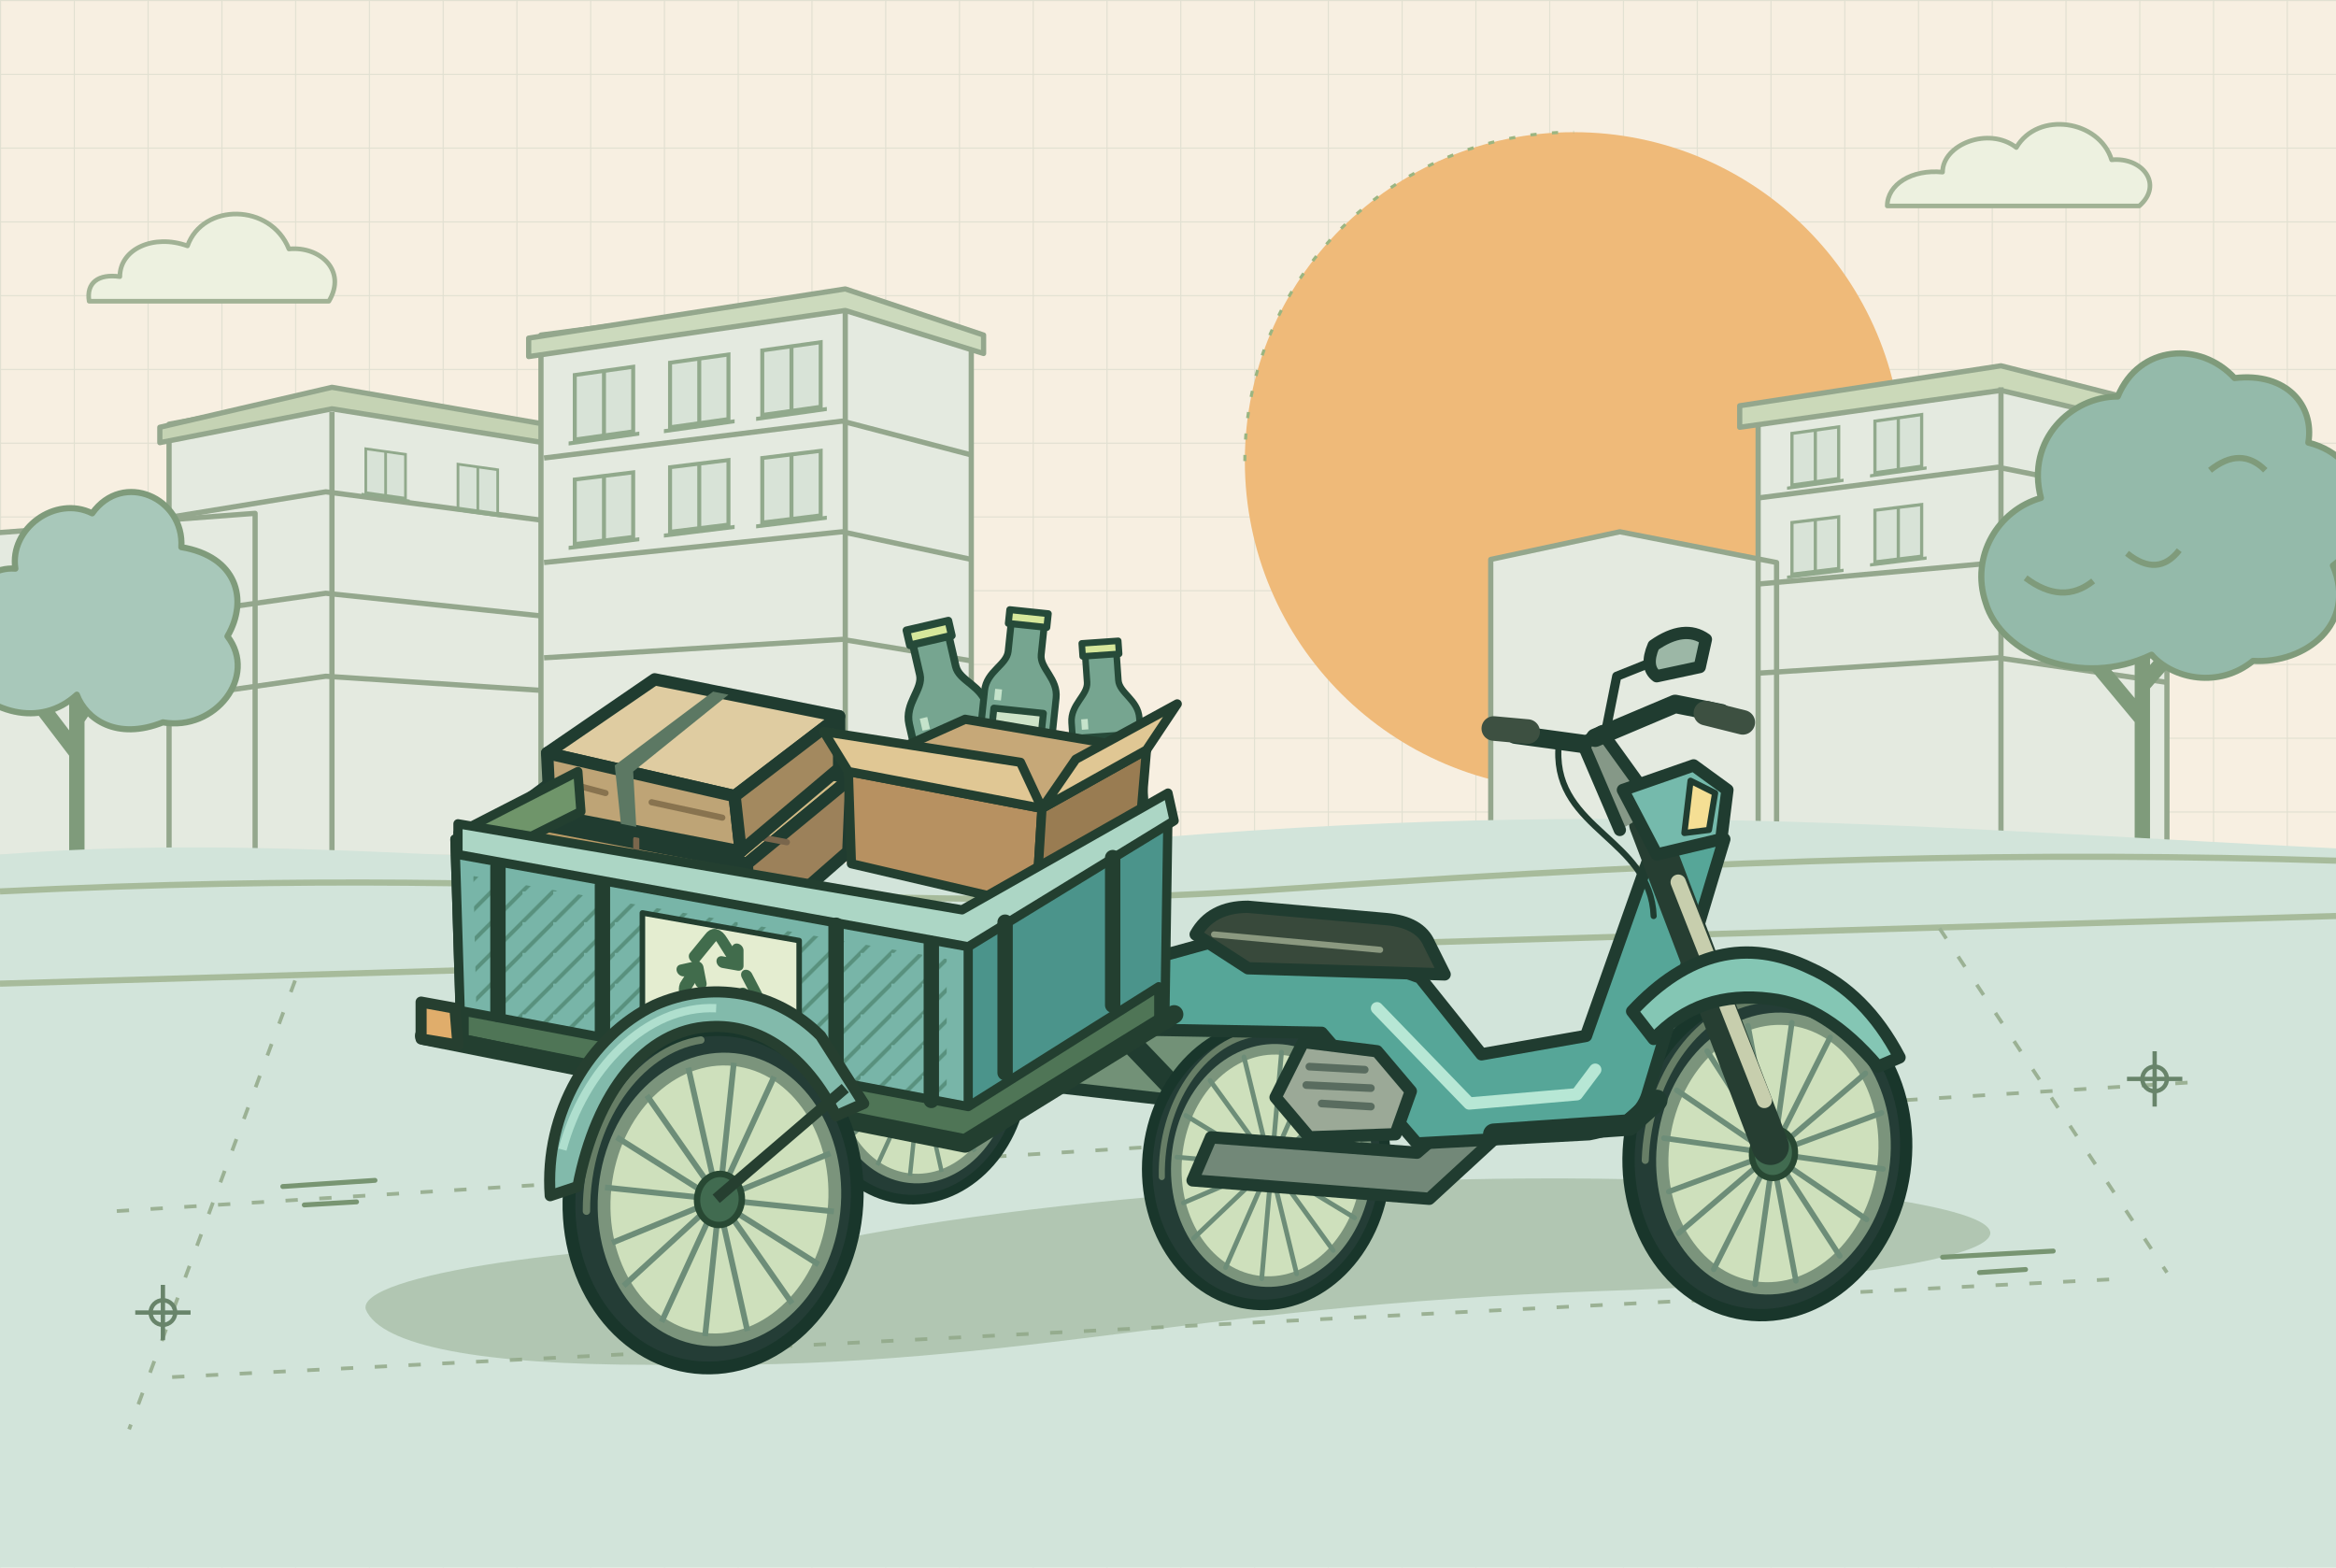
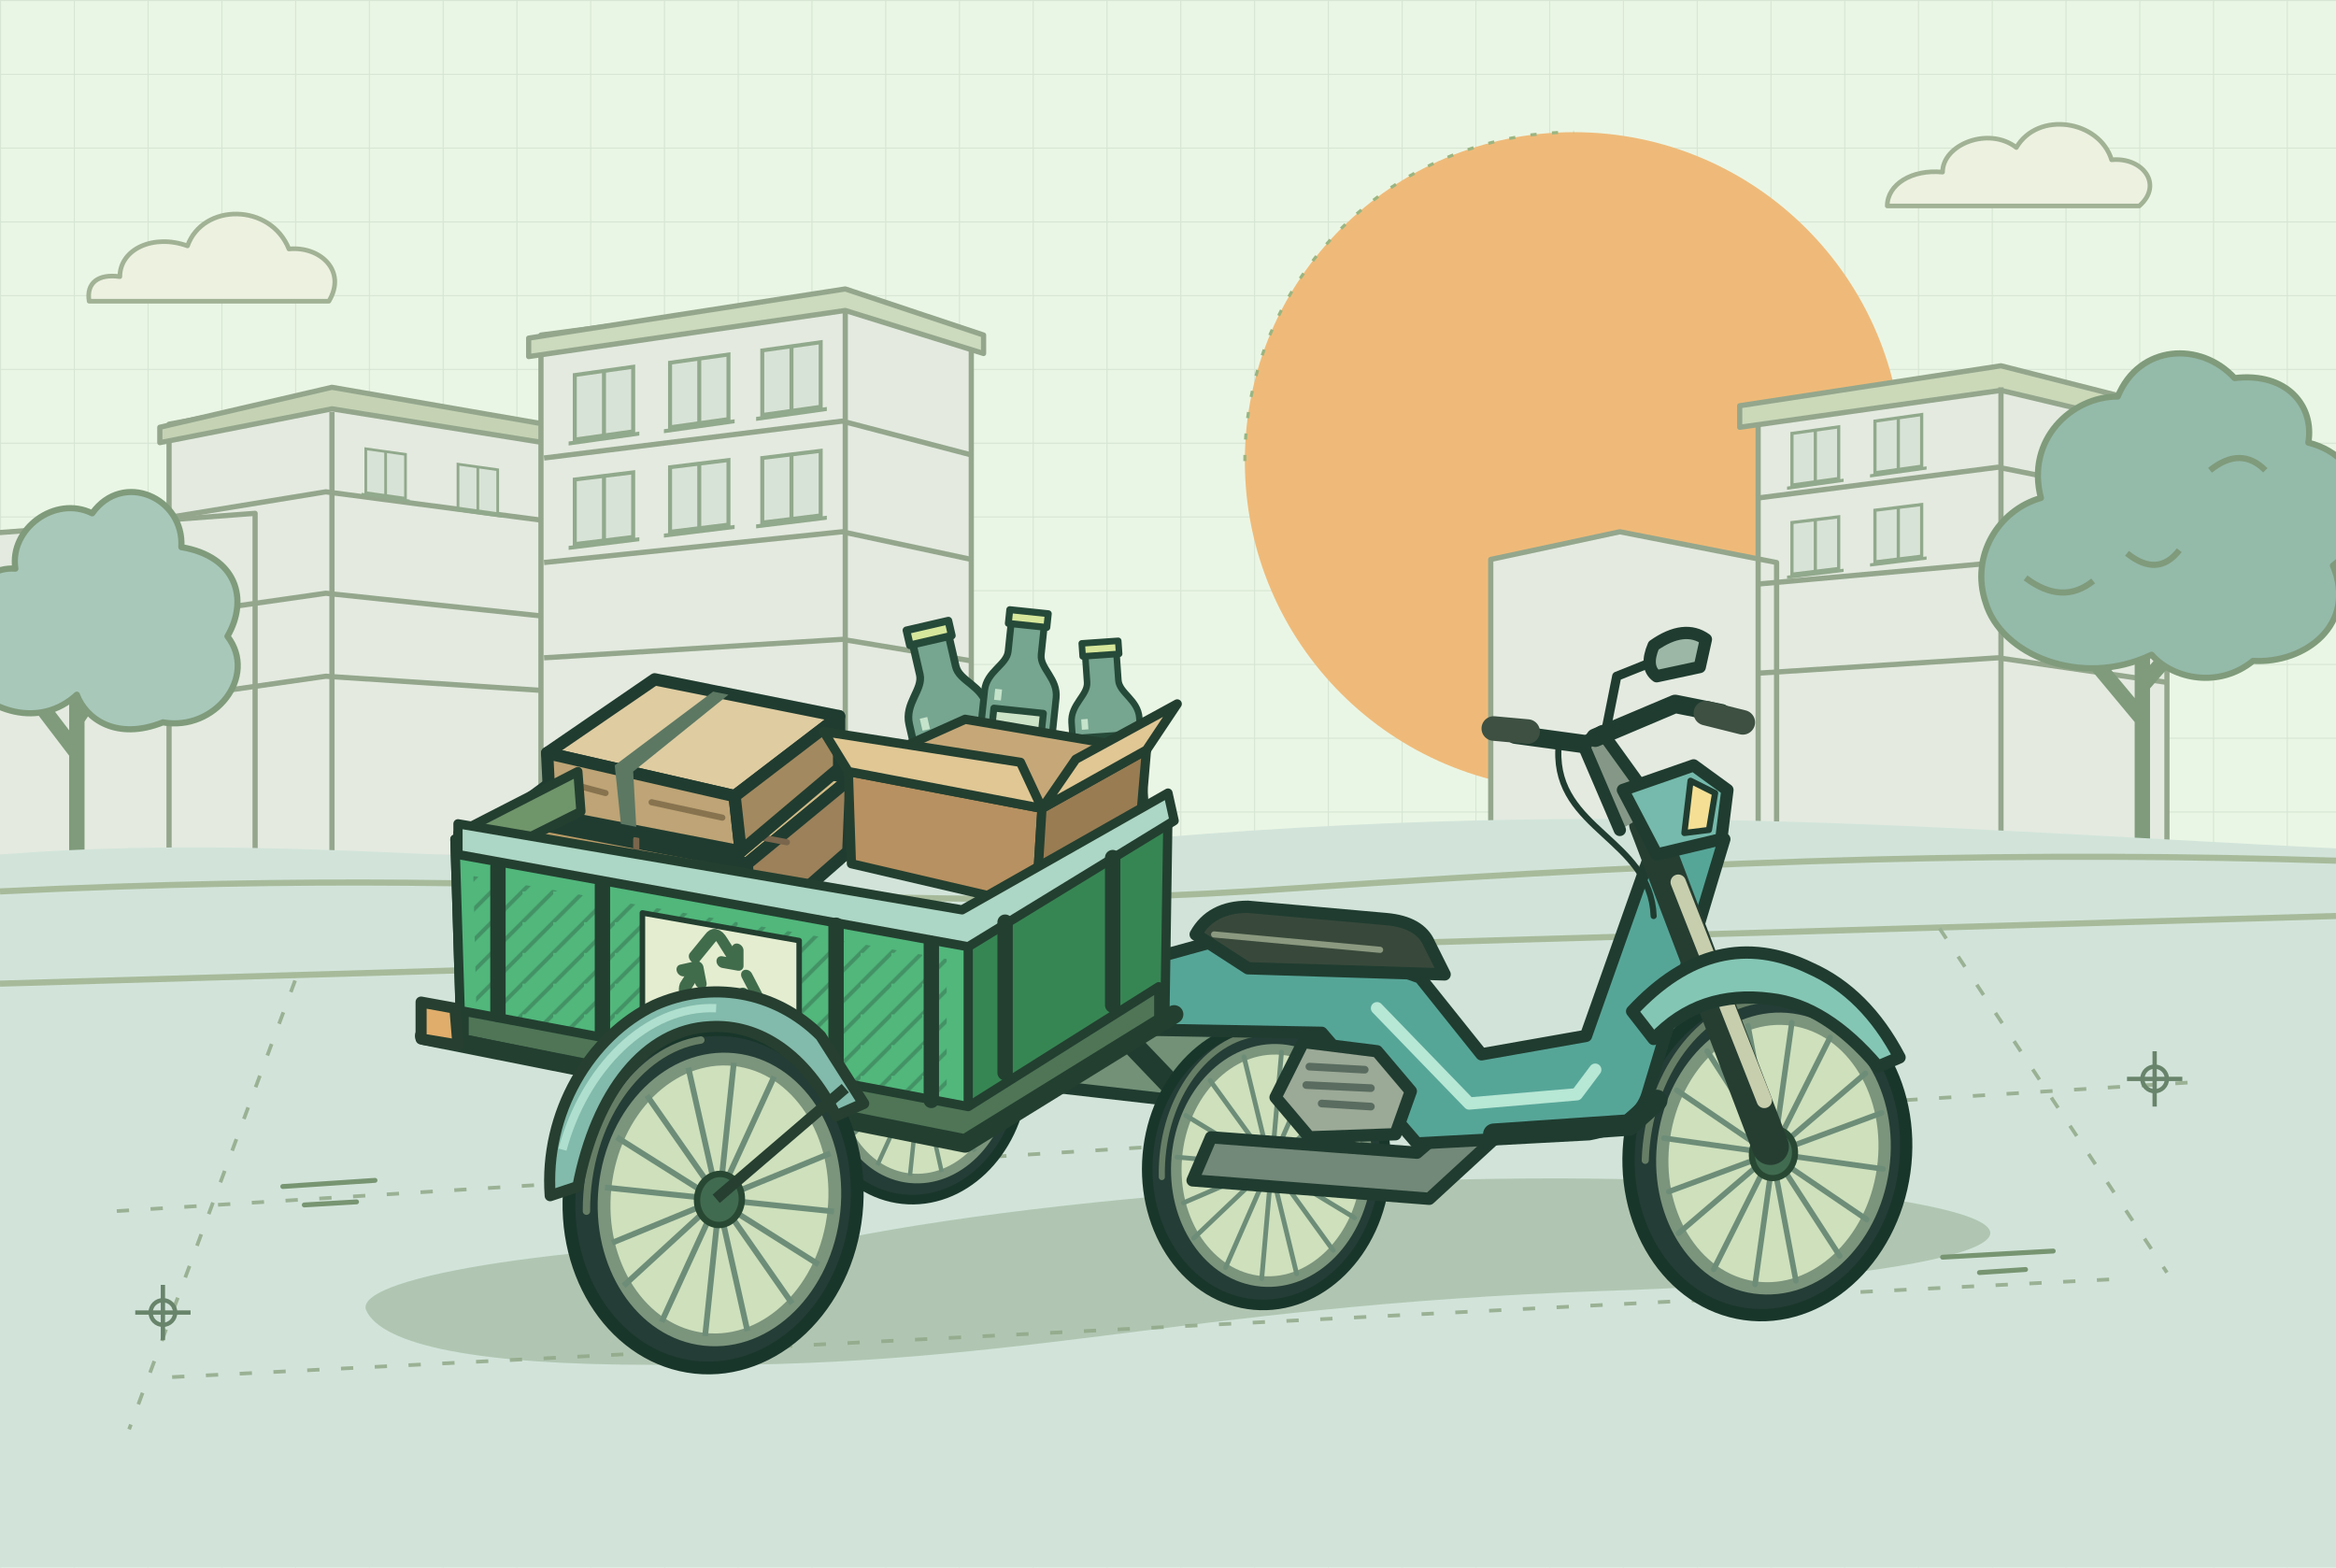
<svg xmlns="http://www.w3.org/2000/svg" viewBox="0 0 760 510" role="img" aria-labelledby="title description">
  <style>
    @media (prefers-reduced-motion: no-preference) {
      .cargo { animation: roll-in .72s cubic-bezier(.17,.75,.23,1) both; }
      @keyframes roll-in { from { transform: translateX(-42px); } to { transform: translateX(0); } }
    }
  </style>
  <defs>
    <pattern id="grid" width="24" height="24" patternUnits="userSpaceOnUse">
      <path d="M24 0H0v24" fill="none" stroke="#799782" stroke-width=".7" opacity=".17" />
    </pattern>
    <pattern id="screen" width="7" height="7" patternUnits="userSpaceOnUse">
      <circle cx="2" cy="2" r="1" fill="#234c37" opacity=".16" />
    </pattern>
    <pattern id="crate" width="10" height="10" patternUnits="userSpaceOnUse">
      <path d="M-3 2L2-3M0 10L10 0m-2 12l5-5" stroke="#32654c" stroke-width="1.3" opacity=".45" />
    </pattern>
    <g id="window" fill="#d8e3d7" stroke="#91a98c" stroke-width="1.3">
      <path d="M0 0h19v21H0z" />
      <path d="M9.5 0v21M-2 22h23" fill="none" />
    </g>
    <g id="wheel" stroke-linejoin="round">
      <ellipse rx="45" ry="53" fill="#243d36" stroke="#19362b" stroke-width="4" />
      <ellipse cx="2" rx="36" ry="44" fill="#cee0bc" stroke="#7b947c" stroke-width="4" />
      <g stroke="#6d8d78" stroke-width="1.8">
        <path d="M2-43v86M-34 0h72M-24-30l52 60m-53 0l53-60M-12-40l27 80m-47-56l67 33M-30 17l65-35M-12 40l27-80" />
      </g>
      <ellipse cx="2" rx="7" ry="8" fill="#416b50" stroke="#284833" stroke-width="2" />
      <path d="M-39 8c-3-28 11-52 30-57" fill="none" stroke="#677e66" stroke-width="2.3" stroke-linecap="round" />
    </g>
    <g id="bottle" fill="#76a590" stroke="#264a39" stroke-width="2.5" stroke-linejoin="round">
      <path d="M-6-18h12v14c0 5 7 8 7 15v33q0 5-5 5H-8q-5 0-5-5V11c0-7 7-10 7-15z" />
      <path d="M-7-19H7v5H-7z" fill="#d6e79b" />
      <path d="M-9 17H9v18H-9z" fill="#cde3c8" />
      <path d="M-8 10v4m0 24v4" fill="none" stroke="#c5e3cb" />
    </g>
    <g id="mark" stroke="#68846a" stroke-width="1.4">
      <circle r="4" fill="none" />
      <path d="M-9 0H9M0-9V9" />
    </g>
  </defs>
-   <rect width="760" height="510" fill="#f7efe1" />
+   <rect width="760" height="510" fill="#eaf6e5" />
  <rect width="760" height="510" fill="url(#grid)" />
  <circle cx="512" cy="150" r="107" fill="#efba79" />
  <path d="M405 150a107 107 0 0 1 107-107" fill="none" stroke="#9ab581" stroke-dasharray="2 5" />
  <g stroke="#a1b295" stroke-width="1.5" fill="#edf1e0" stroke-linejoin="round">
    <path d="M29 98h78c6-10-3-18-13-17-6-15-28-15-33-1-11-4-22 1-22 10-7-1-11 2-10 8Z" />
    <path d="M614 67h82c8-7 1-16-9-15-4-13-24-16-31-4-9-7-24-1-24 8-10-1-18 4-18 11Z" />
  </g>
  <g fill="#e4eae0" stroke="#94a78d" stroke-linejoin="round" stroke-width="1.7">
    <path d="M-10 279V174l93-7v112zm65 0V138l53-10 73 13v138z" />
    <path d="M52 139l56-13 75 13v6l-75-12-56 11z" fill="#c5d3b4" />
    <path d="M108 134v143m-51-109l49-8 76 10m-125 30l49-7 76 8m-125 26l49-7 76 5" fill="none" />
    <path d="M176 274V109l99-13 41 14v164z" />
    <path d="M172 110l103-16 45 15v6l-45-14-103 15z" fill="#ccdabd" />
    <path d="M275 101v171m-98-123l97-12 42 11m-139 35l97-10 42 9m-139 32l97-6 42 7" fill="none" />
    <path d="M485 275v-93l42-9 51 10v92zm87 0V132l79-11 54 16v138z" />
    <path d="M566 132l85-13 59 15v7l-59-14-85 12z" fill="#cbd9b9" />
    <path d="M651 126v148m-79-112l78-10 55 11m-133 27l78-7 55 10m-133 26l78-5 55 8" fill="none" />
  </g>
  <g>
    <use href="#window" transform="translate(187 122) skewY(-8)" />
    <use href="#window" transform="translate(218 118) skewY(-8)" />
    <use href="#window" transform="translate(248 114) skewY(-8)" />
    <use href="#window" transform="translate(187 156) skewY(-7)" />
    <use href="#window" transform="translate(218 152) skewY(-7)" />
    <use href="#window" transform="translate(248 149) skewY(-7)" />
    <use href="#window" transform="translate(583 141) skewY(-8) scale(.8)" />
    <use href="#window" transform="translate(610 137) skewY(-8) scale(.8)" />
    <use href="#window" transform="translate(583 170) skewY(-7) scale(.8)" />
    <use href="#window" transform="translate(610 166) skewY(-7) scale(.8)" />
    <use href="#window" transform="translate(119 146) skewY(8) scale(.68)" />
    <use href="#window" transform="translate(149 151) skewY(8) scale(.68)" />
  </g>
  <g stroke="#7f9b7b" stroke-width="2" stroke-linejoin="round">
    <path d="M25 279v-52m0 18L9 224m16 10l12-18" fill="none" stroke-width="5" />
    <path d="M-14 219c-7-19 7-35 19-34-2-13 13-24 25-18 10-14 30-5 29 11 18 3 22 17 15 29 10 13-4 31-21 28-15 6-25-1-28-9-12 11-29 6-39-7z" fill="#a8c8ba" />
    <path d="M697 278v-87m0 43l-20-24m20 13l21-24" fill="none" stroke-width="5" />
    <path d="M646 196c-5-15 4-30 18-34-5-19 10-33 25-33 7-17 27-18 38-6 17-2 26 9 24 21 20 5 23 29 8 40 8 19-9 32-26 31-11 9-26 6-33-2-23 11-49 0-54-17z" fill="#94baaa" />
    <path d="M659 188q12 9 22 1m38-36q10-8 18 0m-45 27q10 8 17-1" fill="none" />
  </g>
  <path d="M0 278c113-9 214 12 329-1 178-19 289-8 431-1v234H0z" fill="#d2e4da" />
  <path d="M0 290c209-10 265 10 421-1 147-10 241-12 339-9M0 320l760-22" fill="none" stroke="#a7bb9b" stroke-width="2" />
  <g fill="none" stroke="#9bb194" stroke-width="1.2" stroke-dasharray="4 7">
    <path d="M38 394l677-42m-659 96l635-32M96 319l-54 146m589-163l74 112" />
  </g>
  <use href="#mark" x="53" y="427" />
  <use href="#mark" x="701" y="351" />
  <g class="cargo">
    <path d="M119 426c-3-11 68-22 155-23 80-16 230-26 326-15 103 13 21 29-79 32-140 5-190 26-310 24-54 0-87-6-92-18z" fill="#8ea889" opacity=".49" />
    <use href="#wheel" transform="translate(298 349) rotate(6) scale(.78)" />
    <g stroke="#203c30" stroke-width="4" stroke-linejoin="round" stroke-linecap="round">
      <path d="M207 338l80-35 155 12-51 44z" fill="#729177" />
      <path d="M278 318l25 32m-7-39l-1 41m65-21l44 46" fill="none" stroke-width="7" />
      <use href="#wheel" transform="translate(412 379) rotate(5) scale(.86)" />
      <use href="#wheel" transform="translate(575 375) rotate(8)" />
      <path d="M394 370l67 5 22-19 7 11-25 23-77-6z" fill="#728878" />
      <path d="M367 314l47-13 48 17 20 25 34-6 23-65 22 1-25 83q-3 10-19 13l-56 3-31-36-56-1z" fill="#56a698" />
      <path d="M448 328l30 31 35-3 6-8" fill="none" stroke="#b7e7d5" />
      <path d="M486 369l44-3 9-8" fill="none" stroke-width="7" />
      <path d="M389 304q5-9 17-9l45 4q11 1 14 8l5 10-64-2z" fill="#38493b" />
      <path d="M395 304l54 5" fill="none" stroke="#8b9980" stroke-width="2" />
      <path d="M424 339l24 3 11 13-5 14-28 1-11-13z" fill="#9ba997" />
      <path d="M426 347l18 1m-19 5l21 1m-16 5l16 1" fill="none" stroke="#596c5f" stroke-width="2.5" />
      <path d="M536 268l40 105" fill="none" stroke="#263e32" stroke-width="12" />
      <path d="M546 287l28 71" fill="none" stroke="#c7cead" stroke-width="5" />
      <path d="M531 329q27-29 58-14 18 8 29 29l-7 3q-17-20-35-22-23-3-38 13z" fill="#84c6b4" />
      <path d="M527 270l-12-28 6-4 18 25" fill="#859887" />
      <path d="M515 242l-22-3m26 1l26-11 15 3" fill="none" stroke-width="6" />
      <path d="M497 238l-11-1m69-5l12 3" fill="none" stroke="#3d5041" stroke-width="8" />
      <path d="M522 240l4-20 15-6" fill="none" stroke-width="3" />
      <path d="M538 210q10-7 17-2l-2 9-14 3q-4-3-1-10z" fill="#9cb7a6" />
      <path d="M528 257l23-8 11 8-2 16-21 5z" fill="#75baac" />
      <path d="M550 254l8 4-2 12-8 1z" fill="#f5df94" stroke-width="2" />
      <path d="M507 244c-1 26 30 29 31 54" fill="none" stroke-width="2" />
      <path d="M164 266l35-26 78 13-34 28z" fill="#d3bc86" />
      <path d="M164 266l79 15 1 24-78-15z" fill="#ba9b66" />
      <path d="M243 281l34-28-1 24-32 28z" fill="#9c815a" />
      <path d="M177 259l79 15m-49-1v24m-12-52l-1 17m-24 13l31 6m17 4l19 4m-68-7l30 5" fill="none" stroke="#79664c" stroke-width="2" />
      <path d="M178 245l35-24 60 12-34 26z" fill="#dfcca1" />
      <path d="M178 245l61 14 2 18-62-12z" fill="#bea476" />
      <path d="M239 259l34-26v17l-32 27z" fill="#a3895f" />
      <path d="M200 249l32-24 5 1-31 25 1 18-5-1z" fill="#5c7863" stroke="none" />
      <path d="M182 254l15 4m15 3l23 5" fill="none" stroke="#88734f" stroke-width="2" />
    </g>
    <use href="#bottle" transform="translate(306 222) rotate(-13)" />
    <use href="#bottle" transform="translate(333 216) rotate(6) scale(.9)" />
    <use href="#bottle" transform="translate(359 225) rotate(-4) scale(.85)" />
    <g stroke="#233f30" stroke-width="3" stroke-linecap="round" stroke-linejoin="round">
      <path d="M276 251l38-17 59 10-34 19z" fill="#c6a878" />
      <path d="M276 251l63 12-2 32-60-14z" fill="#b79161" />
      <path d="M339 263l34-19-3 35-33 16z" fill="#997c52" />
      <path d="M276 251l-8-13 64 10 7 15zm63 12l11-16 33-18-10 15z" fill="#e0c794" />
      <path d="M149 271l39-20 1 13-30 15z" fill="#6f956a" />
-       <path d="M148 273l167 28 65-37-1 66-64 41-165-32z" fill="#4b948b" />
-       <path d="M148 273l167 29v67l-165-31z" fill="#78b5a8" />
+       <path d="M148 273l167 28 65-37-1 66-64 41-165-32z" fill="#368653" />
+       <path d="M148 273l167 29v67l-165-31z" fill="#51b77b" />
      <path d="M154 285l154 27v46l-153-28z" fill="url(#crate)" stroke="none" />
      <path d="M149 268l164 28 67-38 2 9-67 41-166-30z" fill="#acd6c5" />
      <path d="M151 329l164 31 62-39v11l-61 40-165-34z" fill="#4f7556" />
      <path d="M162 282v48m34-42v48m76-35v50m31-44v51m24-58v49m35-70v48" fill="none" stroke-width="5" />
      <path d="M209 297l51 9v33l-51-10z" fill="#e4edd0" stroke-width="1.8" />
      <g transform="translate(235 317) skewY(10)" fill="none" stroke="#416c4c" stroke-width="3.8">
        <path d="M-9-4l5-7q2-3 4 0l5 7m0-5v5H0m8 3l4 7q1 3-2 3H3m4-4l-4 4 4 3m-9-3h-8q-3 0-2-3l4-7m-5 2l5-2 1 5" />
      </g>
      <path d="M138 337l176 35 68-42" fill="none" stroke-width="6" />
    </g>
    <use href="#wheel" transform="translate(232 390) rotate(6) scale(1.04)" />
    <g stroke="#263f30" stroke-width="3.6" stroke-linejoin="round">
      <path d="M179 389c-2-27 13-52 34-62 18-8 39-5 54 10l14 22-9 4c-10-20-25-30-41-29-21 1-37 21-43 52z" fill="#82baab" />
      <path d="M183 374c7-26 27-47 50-46" fill="none" stroke="#afdfce" stroke-width="2.7" />
      <path d="M233 390l42-36" fill="none" />
      <path d="M137 326l11 2 1 12-12-2z" fill="#e0ad6b" />
    </g>
  </g>
  <g fill="none" stroke="#789572" stroke-width="1.6" stroke-linecap="round">
    <path d="M92 386l30-2m-23 8l17-1m516 18l36-2m-24 7l15-1" />
  </g>
</svg>
